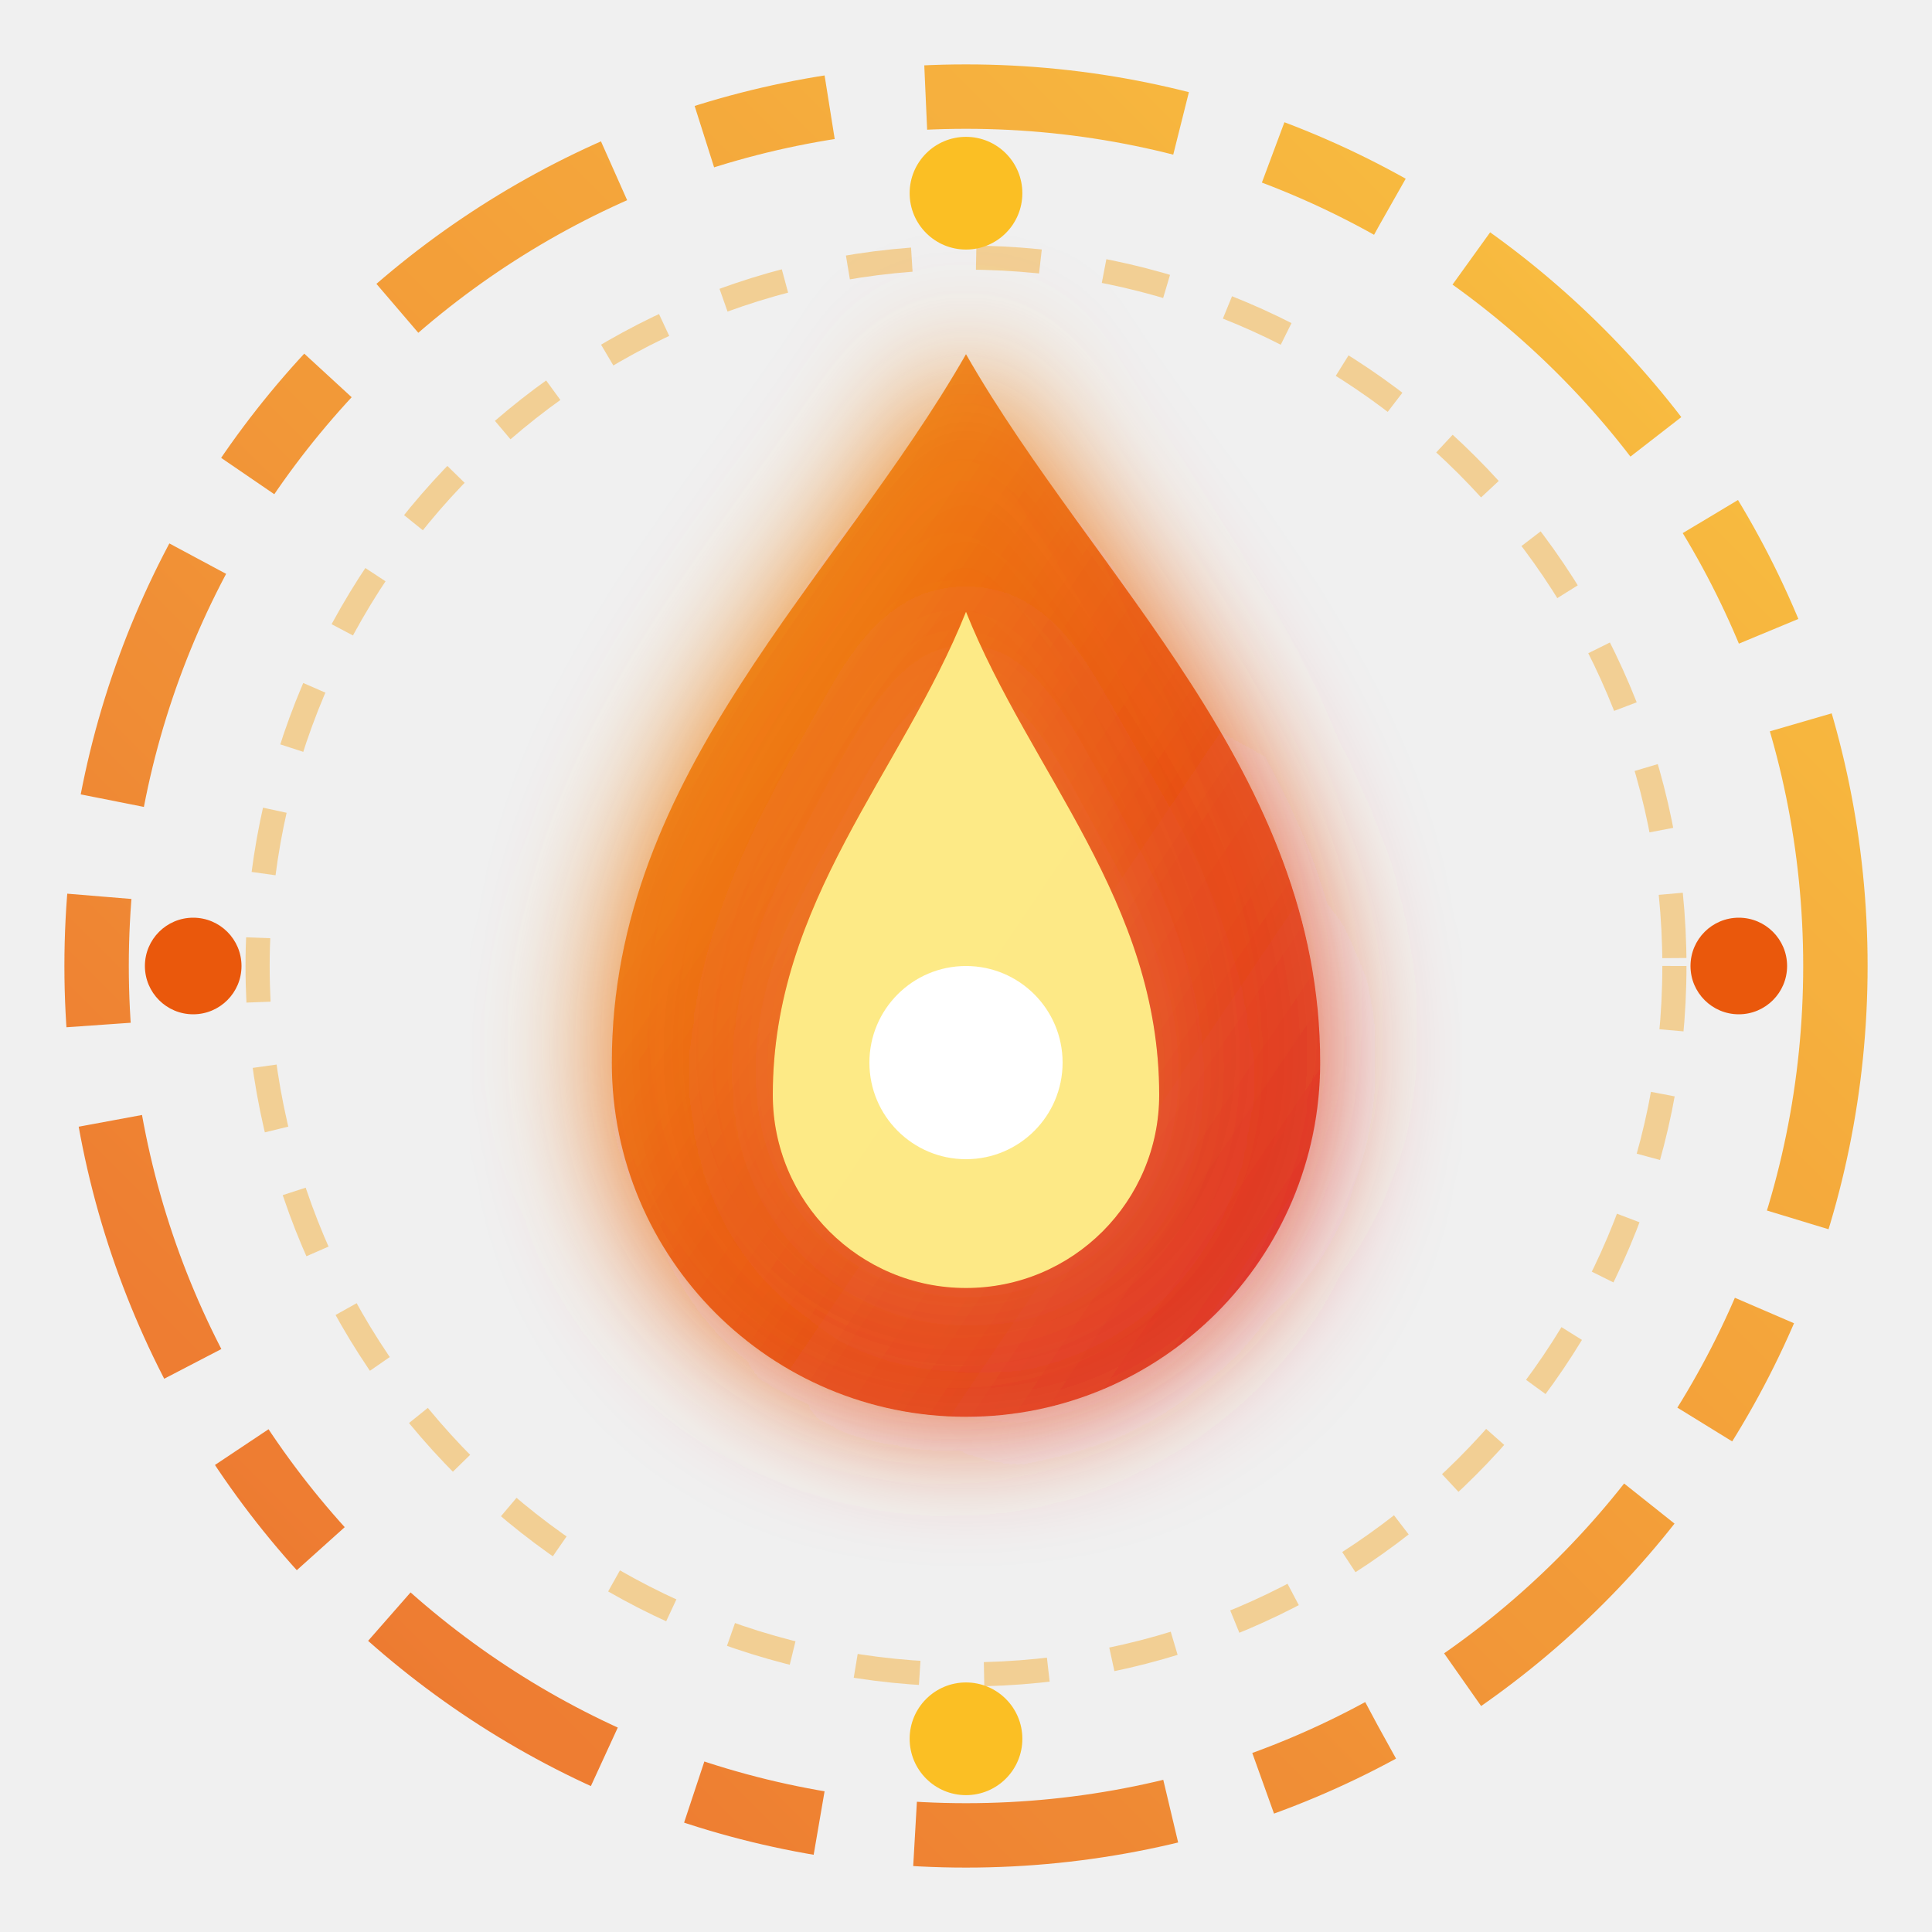
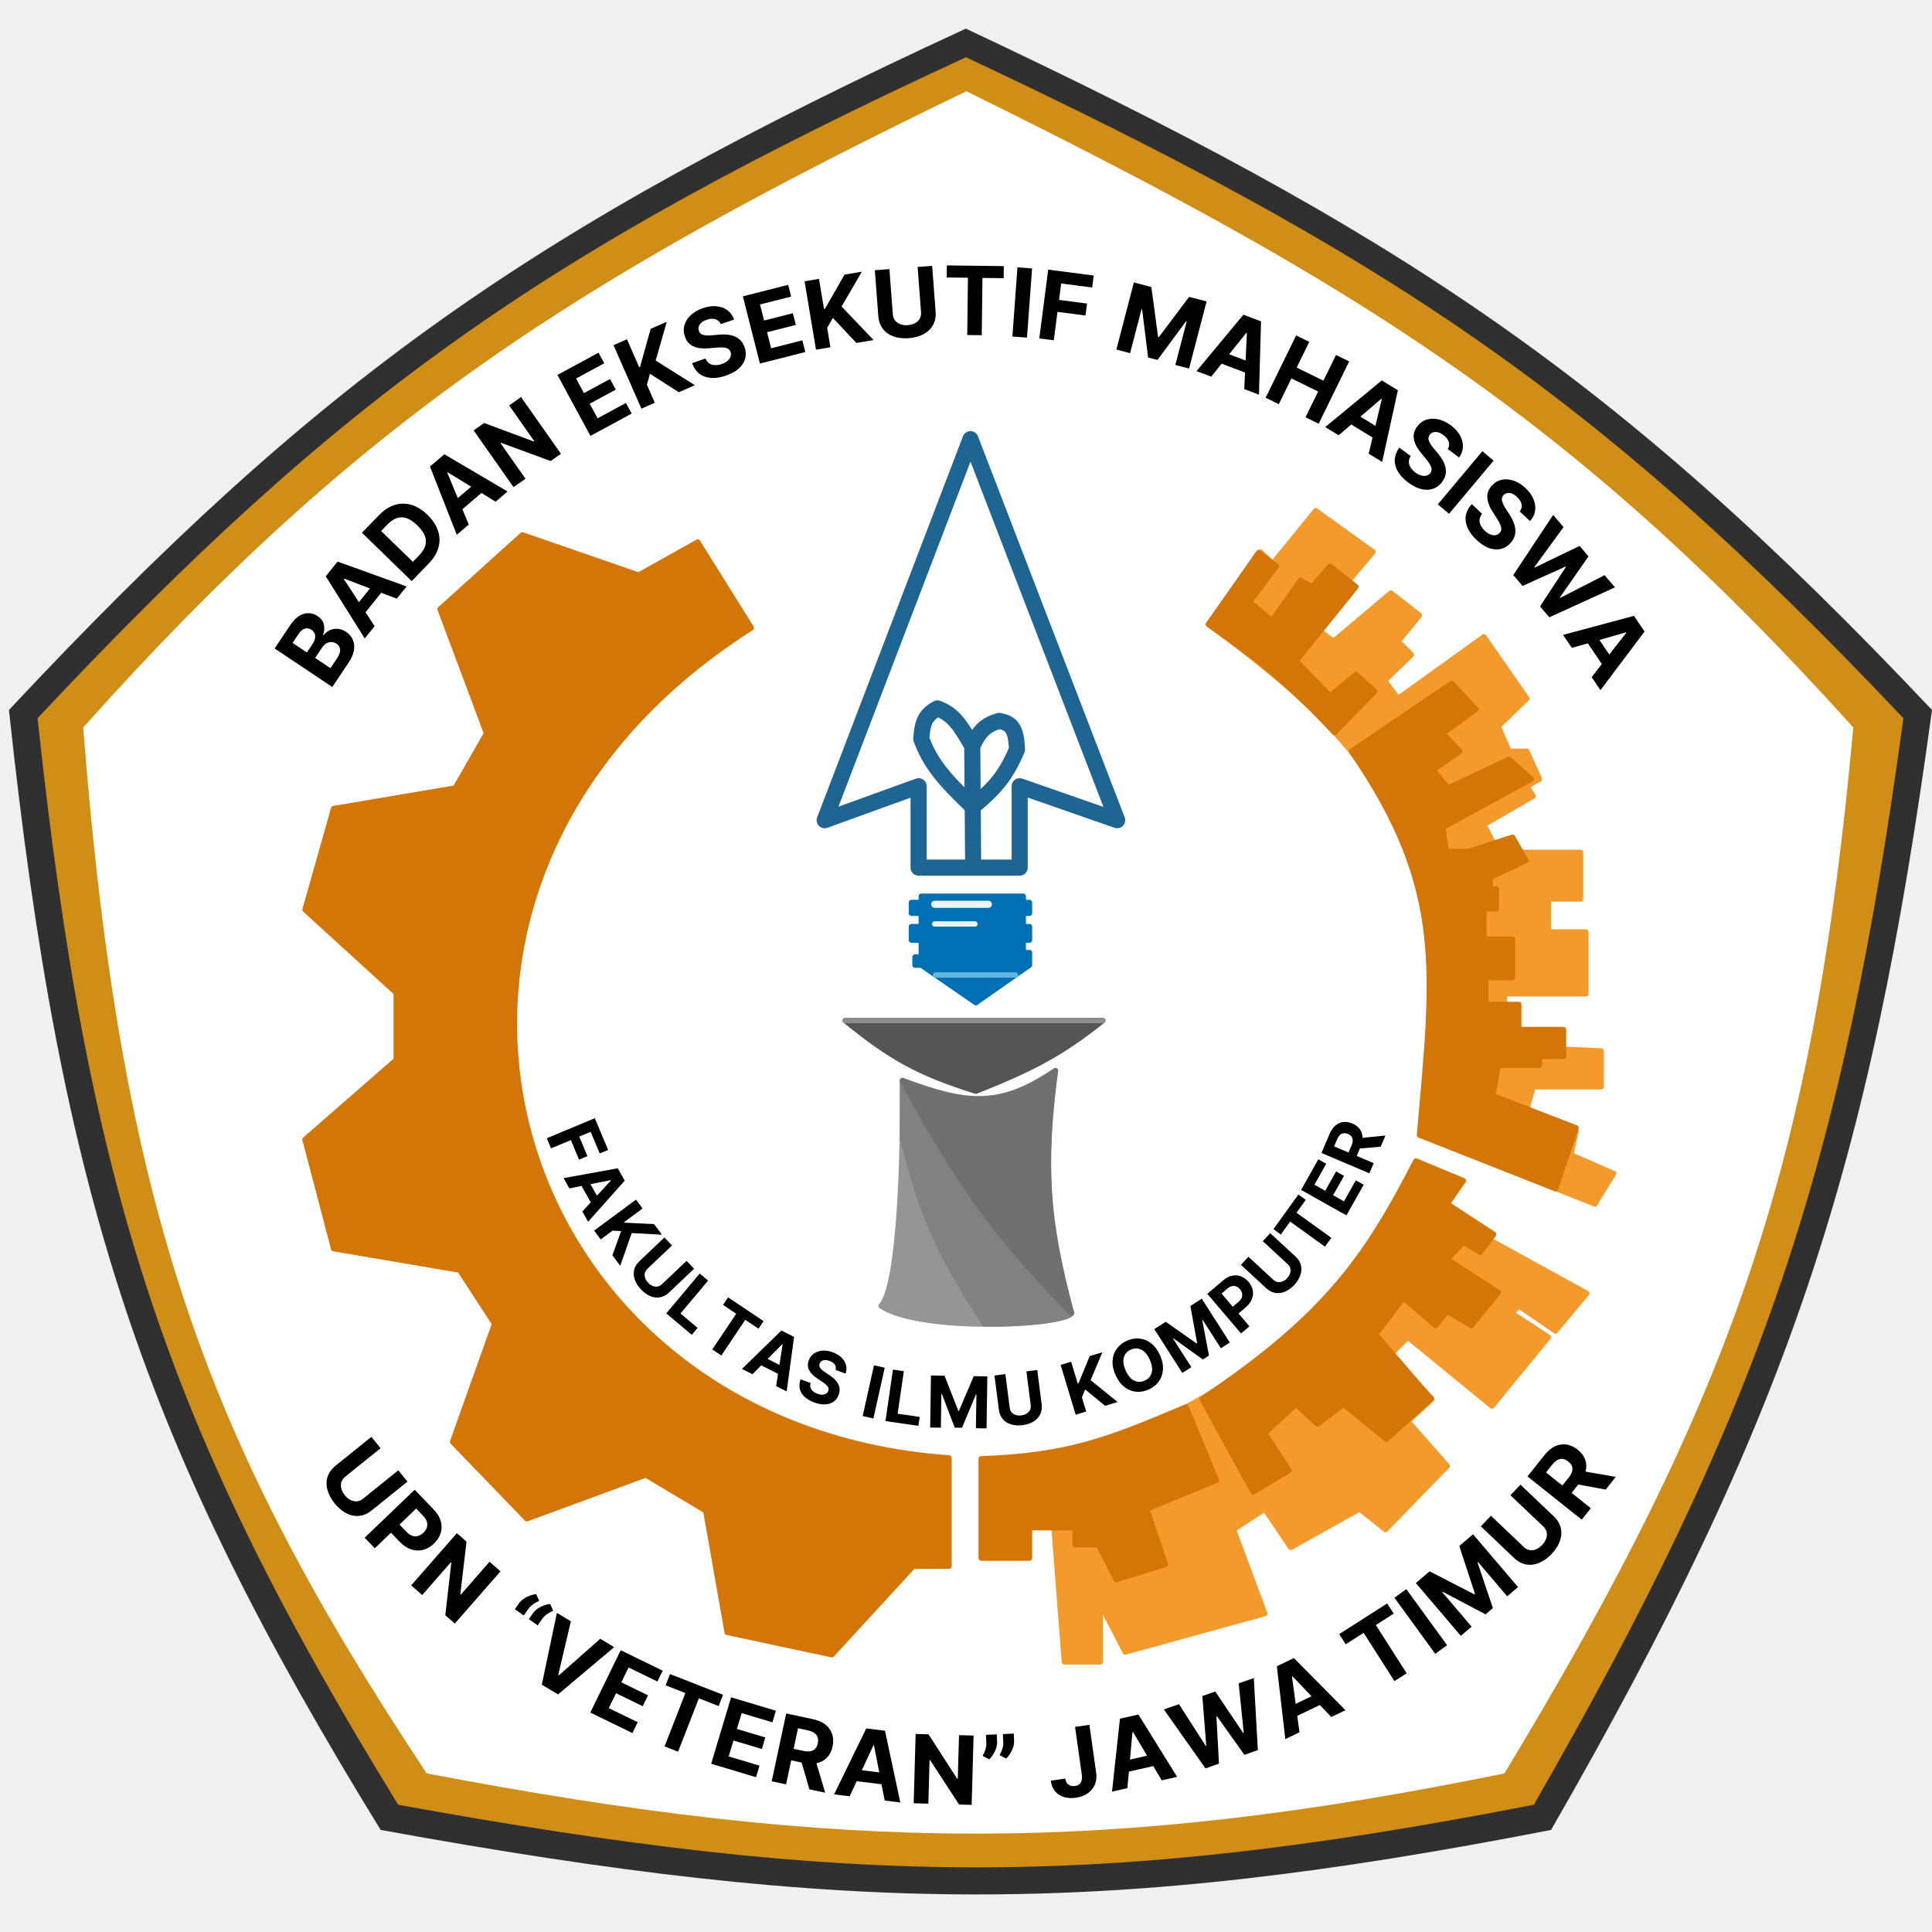
- <svg xmlns="http://www.w3.org/2000/svg" viewBox="0 0 120 120" fill="none">
+ <svg xmlns="http://www.w3.org/2000/svg" width="1080" height="1080" viewBox="0 0 1080 1080" fill="none">
+   <g clip-path="url(#clip0_919_3)">
+     <path d="M1080 396.874C902.328 208.668 780.674 129.316 539.923 16C295.999 128.501 178.579 211.586 5 396.874C34.211 669.773 79.874 806.742 212.781 1022.94C474.888 1070.65 618.242 1071.39 867.066 1022.94C999.37 792.604 1044.89 655.21 1080 396.874Z" fill="black" fill-opacity="0.8" />
+     <path d="M1064 401.5C891.617 218.914 773.584 141.932 540 32C303.337 141.142 189.412 221.746 21 401.5C49.341 666.25 93.645 799.129 222.596 1008.87C476.901 1055.16 615.987 1055.87 857.404 1008.87C985.77 785.413 1029.94 652.121 1064 401.5Z" fill="#D18E17" />
+     <path d="M1036 406.677C877.831 230.922 754.53 156.819 540.206 51C323.057 156.059 201.026 233.647 46.5 406.677C67.621 676.557 115.13 804.987 238.5 991.325C471.836 1035.88 619.489 1036.57 841 991.325C968.807 779.675 1013.76 651.022 1036 406.677Z" fill="white" />
+     <path d="M185.758 384.042L153.529 362.501L162.154 349.605C164.529 346.053 167.086 343.897 169.82 343.147C172.56 342.386 175.133 342.808 177.55 344.417C179.456 345.683 180.623 347.261 181.05 349.147C181.482 351.037 181.331 352.938 180.591 354.855L180.904 355.063C181.779 353.886 182.893 352.975 184.237 352.334C185.596 351.683 187.076 351.407 188.675 351.501C190.284 351.584 191.888 352.157 193.487 353.209C195.195 354.365 196.43 355.813 197.195 357.563C197.971 359.303 198.195 361.251 197.862 363.417C197.539 365.574 196.576 367.855 194.966 370.272L185.758 384.042ZM184.716 373.522L188.445 367.959C189.706 366.042 190.263 364.412 190.112 363.063C189.971 361.72 189.3 360.641 188.091 359.834C186.758 358.933 185.346 358.678 183.862 359.063C182.362 359.438 181.07 360.449 179.987 362.084L176.154 367.813L184.716 373.522ZM171.55 364.73L174.925 359.667C175.873 358.266 176.289 356.855 176.175 355.438C176.065 354.022 175.373 352.891 174.091 352.042C172.94 351.282 171.732 351.074 170.466 351.417C169.19 351.766 168.044 352.699 167.029 354.209L163.57 359.397L171.55 364.73Z" fill="black" />
+     <path d="M209.408 350.04L203.887 356.873L182.095 322.165L188.72 313.936L227.304 327.832L221.783 334.665L213.095 331.373L204.345 342.248L209.408 350.04ZM200.637 336.602L206.804 328.957L192.408 323.457L192.22 323.686L200.637 336.602Z" fill="black" />
+     <path d="M239.686 314.972L230.123 324.826L202.332 297.805L211.977 287.867C214.701 285.076 217.597 283.211 220.665 282.263C223.738 281.305 226.832 281.294 229.957 282.222C233.092 283.154 236.108 285.024 238.998 287.826C241.884 290.649 243.837 293.612 244.852 296.722C245.879 299.836 245.962 302.951 245.102 306.076C244.238 309.19 242.436 312.154 239.686 314.972ZM230.79 314.055L234.415 310.326C236.957 307.701 238.175 305.029 238.082 302.305C237.983 299.586 236.384 296.716 233.29 293.701C230.191 290.701 227.29 289.196 224.582 289.18C221.863 289.169 219.238 290.466 216.707 293.076L213.061 296.826L230.79 314.055Z" fill="black" />
+     <path d="M262.03 293.245L255.343 298.953L240.363 260.786L248.384 253.932L283.738 274.745L277.051 280.453L269.134 275.578L258.488 284.661L262.03 293.245ZM255.905 278.432L263.384 272.057L250.238 263.995L250.03 264.182L255.905 278.432Z" fill="black" />
+     <path d="M291.272 221.959L313.563 253.667L307.792 257.73L279.959 247.48L279.73 247.647L293.751 267.605L287.063 272.313L264.772 240.605L270.647 236.459L298.355 246.792L298.647 246.584L284.626 226.647L291.272 221.959Z" fill="black" />
+     <path d="M330.062 243.672L311.604 209.589L334.583 197.151L337.791 203.068L322.02 211.61L326.416 219.756L341 211.86L344.229 217.797L329.645 225.693L334.062 233.839L349.895 225.256L353.104 231.193L330.062 243.672Z" fill="black" />
+     <path d="M358.549 228.449L342.966 192.949L350.466 189.657L357.32 205.303L357.799 205.095L363.716 183.824L372.716 179.886L366.529 201.553L388.445 215.324L379.487 219.261L363.341 208.949L361.612 215.074L366.049 225.157L358.549 228.449Z" fill="black" />
+     <path d="M402.938 181.179C402.313 179.794 401.313 178.882 399.938 178.45C398.574 178.007 396.964 178.106 395.105 178.742C393.214 179.382 391.897 180.273 391.147 181.408C390.397 182.533 390.22 183.69 390.626 184.867C391.053 186.19 391.959 186.987 393.334 187.263C394.72 187.544 396.277 187.596 398.001 187.429L401.563 187.096C403.855 186.862 405.98 186.919 407.938 187.263C409.897 187.596 411.589 188.32 413.022 189.429C414.464 190.528 415.532 192.091 416.23 194.117C417.365 197.492 417.022 200.606 415.188 203.45C413.355 206.283 410.193 208.466 405.709 209.992C401.277 211.507 397.386 211.7 394.042 210.575C390.693 209.45 388.308 206.924 386.876 202.992L394.376 200.429C395.136 202.237 396.334 203.377 397.959 203.846C399.584 204.304 401.407 204.195 403.438 203.513C405.407 202.835 406.839 201.877 407.73 200.638C408.615 199.403 408.839 198.117 408.397 196.783C407.964 195.549 407.095 194.778 405.792 194.471C404.485 194.169 402.756 194.117 400.605 194.325L396.272 194.7C392.923 195.007 390.074 194.658 387.73 193.658C385.386 192.658 383.761 190.804 382.855 188.096C382.079 185.888 382.011 183.742 382.647 181.658C383.272 179.575 384.48 177.716 386.272 176.075C388.053 174.44 390.277 173.158 392.959 172.242C395.678 171.315 398.22 170.966 400.584 171.2C402.943 171.44 404.97 172.195 406.667 173.471C408.36 174.752 409.595 176.471 410.376 178.638L402.938 181.179Z" fill="black" />
+     <path d="M424.794 203.232L415.273 165.649L440.606 159.232L442.252 165.774L424.856 170.191L427.127 179.17L443.211 175.086L444.877 181.628L428.794 185.711L431.065 194.691L448.502 190.253L450.169 196.795L424.794 203.232Z" fill="black" />
+     <path d="M456.15 195.468L449.754 157.239L457.817 155.885L460.629 172.718L461.15 172.635L472.108 153.51L481.775 151.885L470.462 171.364L488.337 190.093L478.692 191.697L465.587 177.718L462.4 183.239L464.212 194.114L456.15 195.468Z" fill="black" />
+     <path d="M512.954 149.227L521.079 148.623L523.016 174.185C523.235 177.102 522.735 179.633 521.516 181.769C520.308 183.909 518.537 185.597 516.204 186.831C513.881 188.071 511.152 188.805 508.016 189.039C504.902 189.279 502.099 188.966 499.599 188.102C497.099 187.227 495.089 185.826 493.579 183.894C492.063 181.966 491.193 179.539 490.974 176.623L489.037 151.06L497.183 150.435L499.099 175.727C499.251 177.784 500.12 179.347 501.704 180.414C503.297 181.487 505.214 181.935 507.454 181.769C509.756 181.602 511.605 180.867 512.995 179.56C514.396 178.258 515.021 176.576 514.87 174.519L512.954 149.227Z" fill="black" />
+     <path d="M529.213 155.111L529.296 148.361L561.129 148.757L561.046 155.507L549.192 155.361L548.796 187.382L540.692 187.278L541.088 155.257L529.213 155.111Z" fill="black" />
+     <path d="M576.935 150.057L574.101 188.723L565.935 188.119L568.768 149.453L576.935 150.057Z" fill="black" />
+     <path d="M580.972 189.189L585.951 150.73L611.388 154.022L610.534 160.73L593.201 158.48L592.013 167.647L607.659 169.689L606.784 176.376L591.138 174.334L589.076 190.23L580.972 189.189Z" fill="black" />
+     <path d="M633.848 157.898L643.619 160.439L647.369 188.356L647.806 188.46L664.723 165.96L674.494 168.502L664.702 206.023L657.015 204.023L663.39 179.606L663.077 179.523L647.035 201.21L641.806 199.856L638.452 172.981L638.119 172.898L631.723 197.419L624.056 195.419L633.848 157.898Z" fill="black" />
+     <path d="M677.083 210.557L668.854 207.473L695.062 175.911L704.937 179.64L703.771 220.619L695.542 217.515L695.979 208.244L682.896 203.307L677.083 210.557ZM687.104 198.036L696.292 201.515L697.021 186.098L696.75 185.994L687.104 198.036Z" fill="black" />
+     <path d="M707.504 222.341L724.545 187.508L731.899 191.112L724.858 205.487L739.795 212.8L746.837 198.425L754.191 202.029L737.149 236.862L729.795 233.258L736.837 218.862L721.899 211.55L714.858 225.946L707.504 222.341Z" fill="black" />
+     <path d="M748.29 243.319L740.79 238.735L772.436 212.652L781.436 218.173L772.623 258.215L765.123 253.61L767.269 244.569L755.352 237.277L748.29 243.319ZM760.477 232.902L768.873 238.048L772.457 223.027L772.207 222.881L760.477 232.902Z" fill="black" />
+     <path d="M809.332 251.051C810.108 249.733 810.291 248.394 809.874 247.03C809.457 245.655 808.457 244.384 806.874 243.217C805.275 242.025 803.796 241.441 802.436 241.467C801.072 241.499 800.02 242.009 799.27 243.009C798.436 244.108 798.296 245.311 798.853 246.613C799.405 247.921 800.239 249.228 801.353 250.53L803.666 253.259C805.166 255.025 806.322 256.811 807.145 258.613C807.978 260.415 808.343 262.223 808.249 264.03C808.166 265.832 807.483 267.603 806.207 269.342C804.082 272.186 801.332 273.665 797.957 273.78C794.593 273.889 791.009 272.535 787.207 269.717C783.426 266.926 781.051 263.827 780.082 260.426C779.108 257.04 779.822 253.634 782.228 250.217L788.603 254.947C787.546 256.587 787.291 258.212 787.832 259.822C788.374 261.431 789.499 262.868 791.207 264.134C792.884 265.384 794.489 266.019 796.02 266.051C797.546 266.077 798.733 265.53 799.582 264.405C800.343 263.332 800.478 262.176 799.978 260.926C799.489 259.686 798.561 258.249 797.186 256.592L794.416 253.217C792.249 250.65 790.905 248.113 790.395 245.613C789.895 243.113 790.499 240.728 792.207 238.447C793.593 236.546 795.322 235.269 797.395 234.613C799.478 233.947 801.697 233.884 804.061 234.426C806.421 234.957 808.739 236.066 811.02 237.759C813.322 239.467 815.046 241.363 816.186 243.447C817.322 245.519 817.853 247.613 817.77 249.738C817.697 251.863 816.989 253.863 815.645 255.738L809.332 251.051Z" fill="black" />
+     <path d="M834.932 257.494L810.015 287.203L803.744 281.932L828.661 252.224L834.932 257.494Z" fill="black" />
+     <path d="M849.559 285.893C850.486 284.674 850.83 283.362 850.58 281.956C850.33 280.555 849.486 279.18 848.059 277.831C846.611 276.456 845.21 275.7 843.851 275.56C842.502 275.424 841.398 275.805 840.538 276.706C839.59 277.695 839.314 278.867 839.705 280.226C840.09 281.575 840.768 282.971 841.726 284.414L843.684 287.393C844.945 289.32 845.882 291.232 846.497 293.122C847.106 295.008 847.257 296.851 846.955 298.643C846.648 300.435 845.757 302.112 844.288 303.685C841.83 306.253 838.919 307.383 835.559 307.081C832.195 306.789 828.794 305.018 825.351 301.768C821.945 298.544 819.96 295.185 819.393 291.685C818.835 288.2 819.955 284.909 822.747 281.81L828.518 287.268C827.278 288.784 826.83 290.362 827.163 292.018C827.507 293.669 828.46 295.232 830.018 296.706C831.528 298.133 833.038 298.956 834.538 299.164C836.049 299.383 837.299 298.987 838.288 297.976C839.174 297.018 839.445 295.893 839.101 294.601C838.768 293.31 838.007 291.753 836.83 289.935L834.497 286.247C832.648 283.456 831.627 280.789 831.434 278.247C831.236 275.695 832.122 273.388 834.08 271.331C835.689 269.612 837.559 268.549 839.684 268.143C841.82 267.742 844.028 267.95 846.309 268.768C848.585 269.575 850.757 270.95 852.83 272.893C854.913 274.883 856.398 276.971 857.288 279.164C858.174 281.362 858.455 283.508 858.122 285.601C857.788 287.7 856.835 289.591 855.268 291.289L849.559 285.893Z" fill="black" />
+     <path d="M845.928 321.467L868.219 287.863L874.032 294.675L857.699 317.029L857.928 317.279L883.011 305.175L887.99 311.008L872.032 333.904L872.261 334.175L896.969 321.529L902.782 328.342L866.074 345.071L860.886 338.988L875.386 316.904L875.199 316.696L851.115 327.529L845.928 321.467Z" fill="black" />
+     <path d="M878.683 362.178L873.766 354.907L913.391 344.261L919.308 353.032L894.662 385.803L889.745 378.532L895.433 371.199L887.62 359.636L878.683 362.178ZM894.099 357.74L899.599 365.886L909.099 353.74L908.933 353.49L894.099 357.74Z" fill="black" />
+     <path d="M222.653 821.918L227.757 828.251L207.798 844.313C205.507 846.157 203.132 847.188 200.673 847.397C198.226 847.605 195.84 847.095 193.507 845.876C191.173 844.652 189.017 842.819 187.048 840.376C185.09 837.944 183.757 835.449 183.048 832.897C182.351 830.355 182.371 827.907 183.111 825.563C183.845 823.22 185.361 821.121 187.653 819.272L207.611 803.209L212.736 809.584L192.986 825.48C191.371 826.782 190.569 828.397 190.569 830.313C190.58 832.23 191.298 834.063 192.715 835.813C194.158 837.605 195.809 838.709 197.673 839.126C199.548 839.553 201.288 839.115 202.903 837.813L222.653 821.918Z" fill="black" />
+     <path d="M203.845 859.598L231.824 832.765L242.408 843.807C244.449 845.921 245.783 848.109 246.408 850.369C247.033 852.635 247.012 854.848 246.345 857.015C245.678 859.166 244.408 861.129 242.533 862.911C240.684 864.687 238.663 865.853 236.47 866.411C234.288 866.963 232.074 866.869 229.824 866.119C227.574 865.379 225.413 863.937 223.345 861.786L218.574 856.807L209.512 865.494L203.845 859.598ZM223.324 852.244L227.178 856.265C228.803 857.958 230.449 858.807 232.116 858.807C233.793 858.817 235.324 858.161 236.699 856.827C238.1 855.494 238.824 854.004 238.866 852.348C238.908 850.682 238.105 848.994 236.47 847.286L232.637 843.286L223.324 852.244Z" fill="black" />
+     <path d="M279.768 878.398L254.247 907.586L248.935 902.94L252.289 873.482L252.081 873.273L236.018 891.627L229.852 886.252L255.372 857.065L260.789 861.794L257.331 891.148L257.602 891.398L273.643 873.044L279.768 878.398Z" fill="black" />
+     <path d="M287.799 899.567L290.154 896.212C290.82 895.285 291.685 894.452 292.758 893.712C293.825 892.978 294.977 892.389 296.216 891.942C297.45 891.499 298.622 891.233 299.737 891.15L301.424 894.921C300.2 895.421 299.06 896.041 298.008 896.775C296.95 897.499 295.992 898.473 295.133 899.692L292.758 903.067L287.799 899.567ZM295.612 905.087L297.966 901.733C298.633 900.806 299.497 899.973 300.57 899.233C301.654 898.483 302.805 897.889 304.029 897.442C305.263 896.999 306.445 896.733 307.57 896.65L309.237 900.421C308.029 900.921 306.888 901.541 305.82 902.275C304.763 902.999 303.805 903.973 302.945 905.192L300.57 908.567L295.612 905.087Z" fill="black" />
+     <path d="M319.124 906.294L312.04 936.377L312.353 936.565L335.54 916.107L343.332 920.773L311.936 947.19L302.874 941.752L311.311 901.607L319.124 906.294Z" fill="black" />
+     <path d="M329.994 957.334L346.973 922.48L370.453 933.918L367.494 939.98L351.369 932.126L347.328 940.438L362.244 947.709L359.286 953.793L344.369 946.522L340.307 954.855L356.494 962.73L353.536 968.793L329.994 957.334Z" fill="black" />
+     <path d="M372.079 942.109L374.538 935.818L404.183 947.401L401.725 953.693L390.683 949.38L379.038 979.213L371.496 976.255L383.142 946.422L372.079 942.109Z" fill="black" />
+     <path d="M397.555 985.954L408.68 948.808L433.721 956.308L431.784 962.787L414.596 957.641L411.93 966.495L427.805 971.245L425.888 977.704L410.013 972.954L407.346 981.849L424.575 987.016L422.638 993.474L397.555 985.954Z" fill="black" />
+     <path d="M431.39 995.755L439.494 957.838L454.453 961.026C458.755 961.942 461.854 963.786 463.744 966.546C465.645 969.296 466.203 972.557 465.411 976.317C464.854 978.901 463.796 980.994 462.244 982.588C460.687 984.171 458.734 985.208 456.39 985.692L461.286 1002.13L452.453 1000.25L448.119 985.276L442.286 984.026L439.411 997.463L431.39 995.755ZM443.661 977.588L449.099 978.755C453.651 979.729 456.333 978.333 457.14 974.567C457.958 970.682 456.083 968.244 451.515 967.255L446.099 966.109L443.661 977.588Z" fill="black" />
+     <path d="M474.972 1004.14L466.264 1003.06L484.243 966.202L494.722 967.494L503.284 1007.6L494.555 1006.51L492.764 997.411L478.889 995.702L474.972 1004.14ZM481.764 989.577L491.514 990.786L488.555 975.661L488.264 975.619L481.764 989.577Z" fill="black" />
+     <path d="M544.242 970.191L543.158 1008.94L536.096 1008.73L519.929 983.878L519.638 983.857L518.95 1008.25L510.763 1008.04L511.846 969.295L519.033 969.482L535.054 994.316H535.408L536.096 969.962L544.242 970.191Z" fill="black" />
+     <path d="M557.195 969.517L557.383 973.601C557.435 974.757 557.268 975.945 556.883 977.163C556.492 978.387 555.95 979.554 555.258 980.663C554.575 981.762 553.805 982.705 552.945 983.497L549.299 981.559C549.867 980.517 550.367 979.387 550.799 978.163C551.226 976.929 551.409 975.512 551.341 973.913L551.154 969.788L557.195 969.517ZM566.695 969.08L566.883 973.163C566.935 974.32 566.763 975.507 566.362 976.726C565.971 977.95 565.43 979.116 564.737 980.226C564.055 981.325 563.284 982.267 562.424 983.059L558.779 981.122C559.346 980.08 559.846 978.95 560.279 977.726C560.706 976.507 560.888 975.096 560.82 973.497L560.633 969.372L566.695 969.08Z" fill="black" />
+     <path d="M600.966 965.314L608.987 964.189L612.758 990.981C613.117 993.455 612.867 995.679 612.008 997.647C611.159 999.606 609.826 1001.23 608.008 1002.5C606.185 1003.77 603.977 1004.58 601.383 1004.96C599.06 1005.28 596.904 1005.16 594.904 1004.61C592.914 1004.04 591.248 1003 589.904 1001.48C588.57 999.97 587.727 997.939 587.383 995.397L595.487 994.252C595.706 995.767 596.305 996.887 597.279 997.606C598.248 998.33 599.445 998.595 600.862 998.397C603.945 997.97 605.237 995.871 604.737 992.106L600.966 965.314Z" fill="black" />
+     <path d="M630.204 999.6L621.62 1001.54L626.058 960.767L636.37 958.434L658.016 993.267L649.433 995.225L644.683 987.246L631.058 990.35L630.204 999.6ZM631.662 983.621L641.245 981.434L633.349 968.204L633.058 968.267L631.662 983.621Z" fill="black" />
+     <path d="M673.879 988.544L650.609 955.586L659.067 952.648L674.004 975.961L674.317 975.856L672.109 948.086L679.359 945.565L694.921 968.731L695.254 968.627L692.421 941.002L700.879 938.044L703.15 978.315L695.629 980.94L680.296 959.44L680.004 959.544L681.4 985.898L673.879 988.544Z" fill="black" />
+     <path d="M726.415 968.363L718.499 972.176L713.769 931.446L723.29 926.863L752.124 956.009L744.207 959.821L737.79 953.113L725.186 959.155L726.415 968.363ZM724.29 952.467L733.144 948.196L722.499 937.071L722.228 937.196L724.29 952.467Z" fill="black" />
+     <path d="M752.278 919.164L748.632 913.476L775.445 896.33L779.09 902.018L769.111 908.414L786.34 935.393L779.507 939.747L762.278 912.768L752.278 919.164Z" fill="black" />
+     <path d="M786.123 888.33L808.936 919.663L802.311 924.496L779.498 893.163L786.123 888.33Z" fill="black" />
+     <path d="M791.466 884.946L799.154 878.383L824.195 891.258L824.529 890.987L815.758 864.237L823.445 857.675L848.591 887.175L842.549 892.341L826.174 873.133L825.924 873.341L834.529 898.925L830.424 902.425L806.466 889.8L806.216 890.029L822.654 909.3L816.612 914.446L791.466 884.946Z" fill="black" />
+     <path d="M844.34 835.842L849.965 829.946L868.527 847.613C870.652 849.628 871.975 851.837 872.507 854.238C873.033 856.644 872.845 859.087 871.944 861.571C871.038 864.061 869.507 866.436 867.34 868.696C865.184 870.962 862.892 872.607 860.465 873.633C858.033 874.665 855.611 874.967 853.194 874.55C850.767 874.133 848.486 872.92 846.361 870.904L827.798 853.238L833.444 847.3L851.819 864.779C853.309 866.212 854.991 866.795 856.882 866.529C858.783 866.269 860.507 865.316 862.048 863.675C863.642 862.008 864.527 860.227 864.694 858.321C864.861 856.42 864.199 854.753 862.715 853.321L844.34 835.842Z" fill="black" />
+     <path d="M884.181 849.49L853.869 825.324L863.411 813.365C866.15 809.938 869.176 807.985 872.494 807.511C875.801 807.043 878.952 808.006 881.952 810.407C884.036 812.063 885.437 813.938 886.161 816.032C886.895 818.115 886.952 820.319 886.327 822.636L903.244 825.595L897.598 832.678L882.265 829.865L878.536 834.532L889.286 843.095L884.181 849.49ZM873.39 830.428L876.848 826.074C879.765 822.438 879.718 819.418 876.702 817.011C873.608 814.543 870.598 815.131 867.681 818.782L864.223 823.115L873.39 830.428Z" fill="black" />
+     <path d="M305.682 636.28L332.515 625.072L339.932 642.822L335.244 644.78L330.182 632.697L323.807 635.364L328.369 646.28L323.682 648.239L319.119 637.322L308.036 641.947L305.682 636.28Z" fill="black" />
+     <path d="M318.272 664.328L315.063 658.578L345.313 653.078L349.209 659.995L328.751 682.974L325.522 677.245L330.23 672.099L325.105 662.932L318.272 664.328ZM330.063 661.953L333.688 668.39L341.522 659.89L341.417 659.703L330.063 661.953Z" fill="black" />
+     <path d="M332.142 687.893L355.538 670.602L359.184 675.56L348.851 683.185L349.101 683.498L365.642 684.268L370.017 690.206L353.122 689.289L346.705 707.602L342.33 701.685L347.226 688.185L342.434 687.935L335.788 692.852L332.142 687.893Z" fill="black" />
+     <path d="M383.816 704.805L388.003 709.222L374.066 722.472C372.467 723.982 370.759 724.893 368.941 725.201C367.134 725.518 365.321 725.294 363.503 724.534C361.68 723.768 359.962 722.534 358.337 720.826C356.722 719.128 355.576 717.347 354.899 715.472C354.217 713.607 354.071 711.774 354.462 709.972C354.863 708.18 355.863 706.529 357.462 705.013L371.399 691.763L375.649 696.222L361.858 709.326C360.733 710.393 360.233 711.643 360.358 713.076C360.483 714.503 361.128 715.831 362.295 717.055C363.488 718.305 364.795 719.024 366.212 719.222C367.628 719.414 368.899 718.977 370.024 717.909L383.816 704.805Z" fill="black" />
+     <path d="M372.437 734.204L391.125 711.912L395.833 715.85L380.396 734.266L389.958 742.287L386.708 746.162L372.437 734.204Z" fill="black" />
+     <path d="M404.17 729.459L407.003 725.23L426.837 738.501L424.003 742.73L416.608 737.792L403.253 757.73L398.191 754.334L411.545 734.396L404.17 729.459Z" fill="black" />
+     <path d="M420.647 768.197L414.772 765.238L436.813 743.759L443.897 747.343L439.751 777.822L433.876 774.863L434.918 767.968L425.543 763.238L420.647 768.197ZM429.105 759.655L435.709 762.988L437.48 751.53L437.272 751.426L429.105 759.655Z" fill="black" />
+     <path d="M467.128 765.834C467.419 764.699 467.263 763.689 466.669 762.814C466.07 761.928 465.076 761.23 463.69 760.73C462.284 760.23 461.096 760.142 460.128 760.459C459.154 760.767 458.508 761.355 458.19 762.23C457.826 763.189 457.987 764.079 458.669 764.897C459.346 765.72 460.232 766.47 461.315 767.147L463.565 768.647C465.008 769.564 466.221 770.584 467.211 771.709C468.211 772.824 468.867 774.038 469.19 775.355C469.508 776.678 469.399 778.1 468.857 779.626C467.951 782.126 466.3 783.777 463.899 784.584C461.492 785.402 458.628 785.215 455.294 784.022C451.961 782.824 449.576 781.116 448.149 778.897C446.732 776.663 446.513 774.058 447.503 771.084L453.107 773.084C452.701 774.501 452.867 775.73 453.607 776.772C454.341 777.803 455.466 778.584 456.982 779.126C458.451 779.652 459.737 779.762 460.836 779.459C461.93 779.152 462.659 778.512 463.024 777.522C463.357 776.595 463.211 775.73 462.586 774.939C461.961 774.147 460.966 773.308 459.607 772.418L456.899 770.605C454.784 769.23 453.274 767.704 452.357 766.022C451.451 764.329 451.367 762.475 452.107 760.459C452.69 758.808 453.654 757.522 455.003 756.605C456.346 755.678 457.925 755.147 459.732 755.022C461.55 754.887 463.461 755.178 465.461 755.897C467.487 756.637 469.133 757.626 470.399 758.876C471.675 760.116 472.513 761.501 472.919 763.043C473.32 764.584 473.242 766.183 472.69 767.834L467.128 765.834Z" fill="black" />
+     <path d="M494.574 764.56L488.24 792.935L482.24 791.581L488.574 763.206L494.574 764.56Z" fill="black" />
+     <path d="M494.982 794.382L499.17 765.611L505.253 766.507L501.795 790.277L514.128 792.069L513.399 797.069L494.982 794.382Z" fill="black" />
+     <path d="M520.408 768.92L527.991 769.024L535.72 788.691H536.053L544.345 769.274L551.928 769.399L551.491 798.483L545.533 798.378L545.824 779.462H545.574L537.762 798.128L533.699 798.066L526.47 779.087H526.241L525.949 798.087L519.97 798.003L520.408 768.92Z" fill="black" />
+     <path d="M573.766 766.612L579.828 765.841L582.287 784.924C582.563 787.107 582.287 789.023 581.453 790.674C580.63 792.315 579.375 793.648 577.683 794.674C575.985 795.69 573.974 796.351 571.641 796.653C569.318 796.945 567.203 796.815 565.287 796.258C563.38 795.706 561.818 794.737 560.599 793.362C559.391 791.976 558.646 790.19 558.37 788.008L555.912 768.924L562.016 768.133L564.433 787.008C564.641 788.549 565.354 789.69 566.578 790.424C567.797 791.164 569.25 791.424 570.933 791.216C572.641 790.997 573.995 790.372 574.995 789.341C575.995 788.315 576.391 787.028 576.183 785.487L573.766 766.612Z" fill="black" />
+     <path d="M601.312 790.823L592.896 762.99L598.771 761.198L602.479 773.469L602.854 773.365L609.166 758.073L616.229 755.927L609.666 771.51L624.75 783.719L617.729 785.865L606.646 776.719L604.791 781.115L607.187 789.031L601.312 790.823Z" fill="black" />
+     <path d="M648.432 757.534C649.734 760.425 650.292 763.133 650.099 765.659C649.917 768.191 649.13 770.404 647.745 772.305C646.354 774.212 644.479 775.691 642.12 776.743C639.771 777.8 637.417 778.217 635.057 777.993C632.708 777.758 630.536 776.868 628.536 775.326C626.536 773.774 624.891 771.555 623.599 768.68C622.307 765.795 621.755 763.092 621.932 760.576C622.099 758.066 622.885 755.857 624.286 753.951C625.677 752.034 627.547 750.55 629.891 749.493C632.25 748.441 634.604 748.029 636.953 748.264C639.297 748.488 641.474 749.368 643.474 750.909C645.484 752.441 647.141 754.649 648.432 757.534ZM642.745 760.097C641.479 757.295 639.901 755.425 638.016 754.493C636.125 753.55 634.161 753.534 632.12 754.451C630.078 755.368 628.771 756.847 628.203 758.889C627.651 760.92 628 763.337 629.266 766.139C630.526 768.962 632.104 770.837 633.995 771.764C635.88 772.696 637.849 772.701 639.891 771.784C641.932 770.868 643.229 769.399 643.786 767.368C644.354 765.342 644.005 762.92 642.745 760.097Z" fill="black" />
+     <path d="M645.263 742.98L651.659 738.897L668.93 751.022L669.2 750.835L665.43 730.064L671.805 725.98L687.471 750.48L682.45 753.689L672.263 737.751L672.055 737.897L675.825 757.751L672.409 759.96L655.909 748.126L655.721 748.251L665.971 764.251L660.93 767.48L645.263 742.98Z" fill="black" />
+     <path d="M693.749 745.417L674.895 723.271L683.645 715.813C685.327 714.386 687.03 713.49 688.749 713.125C690.457 712.766 692.103 712.886 693.687 713.479C695.27 714.078 696.692 715.104 697.957 716.563C699.207 718.037 699.989 719.604 700.312 721.271C700.629 722.938 700.457 724.599 699.791 726.25C699.135 727.906 697.957 729.453 696.249 730.896L692.332 734.25L698.437 741.417L693.749 745.417ZM689.124 730.479L692.312 727.771C693.645 726.636 694.343 725.448 694.416 724.208C694.499 722.958 694.072 721.781 693.145 720.667C692.197 719.573 691.119 718.969 689.895 718.854C688.661 718.745 687.364 719.266 685.999 720.417L682.853 723.104L689.124 730.479Z" fill="black" />
+     <path d="M705.907 693.827L710.053 689.348L724.178 702.389C725.803 703.879 726.824 705.525 727.241 707.327C727.668 709.118 727.559 710.952 726.907 712.827C726.267 714.702 725.157 716.504 723.574 718.223C721.975 719.947 720.262 721.202 718.428 721.993C716.605 722.785 714.793 723.046 712.991 722.764C711.173 722.473 709.449 721.587 707.824 720.098L693.699 707.056L697.866 702.535L711.845 715.431C712.986 716.488 714.262 716.905 715.678 716.681C717.095 716.462 718.376 715.733 719.532 714.493C720.699 713.233 721.329 711.884 721.428 710.452C721.538 709.025 721.022 707.78 719.887 706.723L705.907 693.827Z" fill="black" />
+     <path d="M715.993 690.097L711.868 687.118L725.806 667.743L729.931 670.722L724.743 677.93L744.223 691.951L740.66 696.889L721.181 682.868L715.993 690.097Z" fill="black" />
+     <path d="M752.677 679.411L727.323 665.161L736.948 648.057L741.385 650.536L734.781 662.265L740.802 665.661L746.906 654.828L751.323 657.307L745.219 668.14L751.281 671.557L757.906 659.807L762.323 662.286L752.677 679.411Z" fill="black" />
+     <path d="M765.488 655.89L738.717 644.515L743.217 633.931C744.509 630.89 746.301 628.869 748.592 627.869C750.884 626.869 753.363 626.942 756.03 628.077C757.853 628.843 759.238 629.911 760.196 631.286C761.155 632.65 761.644 634.239 761.655 636.056L774.467 634.765L771.801 641.015L760.155 642.036L758.405 646.181L767.905 650.223L765.488 655.89ZM753.863 644.265L755.488 640.411C756.853 637.202 756.207 635.036 753.551 633.911C750.816 632.744 748.759 633.78 747.384 637.015L745.78 640.827L753.863 644.265Z" fill="black" />
+     <path d="M406.5 912.5L394.5 844.5L361 824.5L294.5 849L253 806L276.5 740L257 710L186.5 698L170.5 637L221.5 592.5V555L170.5 508.5L186.5 452L254.5 440.5L272 410L246 340.5L292 299L357 321.5L390 303L420 351C191.738 495.972 277.995 797.026 530.5 815V875.5H510.5L465 925L406.5 912.5Z" fill="#D37507" stroke="#D37507" stroke-width="3" stroke-linejoin="round" />
+     <path d="M595 929L586 813C652.626 798.578 715.877 771.115 787 668L887 723L869.5 744L849 730L845 734L865.5 747.5L834 786L787 747.5L777 757.5L800.5 782L787 794.5L809 819.5L774.5 855L760 843.5L721.5 865L707 843.5L689.5 855L707 902L629 923.5L615 896.5V929H595Z" fill="#F4992B" stroke="#F4992B" stroke-width="3" stroke-linejoin="round" />
+     <path d="M891.5 673L796.5 635.5C816 480 778.367 423.907 675.5 349L704.5 308.5L711.5 315L735.5 285.5L767.5 308.5L733 349.5L745.5 358.5L777.5 331.5L793.5 344L781.5 358.5L789 366L774 380.5L781.5 390.5L829.5 356L853.5 390.5L837.5 406L843.5 420H853.5L860.5 435.5L853.5 439.5L857 445L829.5 461L837.5 476.5H883.5V502.5H865.5V521H886.5V555.5H841V585L895 587.5V607.5H857L853.5 620L881 632.5L878 645.5L902 656L891.5 673Z" fill="#F4992B" stroke="#F4992B" stroke-width="3" stroke-linejoin="round" />
+     <path d="M548.5 871V815.5C598.911 813.609 620.668 804.217 663 786.5L680 827.5L641 843.5L651.5 874.5L624 883L614 863.5H601V854H575.5V871H548.5Z" fill="#D37507" stroke="#D37507" stroke-width="3" stroke-linejoin="round" />
+     <path d="M700.5 834L672 782C743.137 734.524 764.953 700.318 791.5 649L818 660L809 673L835 690L827.5 700L818 694.5L809 704L837.5 722.5L822.5 741L809 733L802.5 741L784.5 725.5L769 746L800 782L775 804.5L751 785L736.5 796L724.5 785L707 801L720.5 822L700.5 834Z" fill="#D37507" stroke="#D37507" stroke-width="3" stroke-linejoin="round" />
+     <path d="M869.5 664.5L793.5 634.5C801.5 542.5 808.5 497 755.5 420L811.5 382L825 396.5L806.5 410L816 420L801 430.5L809.5 440.5L843.5 424.5L856 435.5L806.5 462.5L808.5 476H821L845.5 468L853 481L833 490.5V497H836.5V508H829.5V525H845.5V546.5H830.5V561.5H849V575.5H874V590.5H860.5V595.5H837.5L834.5 612.5L881 630.5L869.5 664.5Z" fill="#D37507" stroke="#D37507" stroke-width="3" stroke-linejoin="round" />
+     <path d="M768.5 386.5L746 409.5C721.954 383.739 706.272 370.643 675.5 349L703.5 309L713.5 316.5L698.5 336.5L711 347L727 324.5L733.5 328L743.5 316.5L758 328L724.5 369.5L743.5 389L758 377L768.5 386.5Z" fill="#D37507" stroke="#D37507" stroke-width="3" stroke-linejoin="round" />
+     <path d="M492.5 730C503.3 718.8 505 641.333 504.5 604C537.465 620.488 556.15 620.861 590 598.5C580.5 659.5 590 711 599 734C595.245 741.174 514.111 744.718 492.5 730Z" fill="#959595" stroke="#959595" stroke-width="3" stroke-linejoin="round" />
+     <path d="M504.5 636C514.812 678.034 524.443 700.431 550.5 740C573.5 740.5 597 737.5 599 734C554.25 685.799 533.332 657.287 504.5 604.5V636Z" fill="#818181" stroke="#818181" stroke-width="3" stroke-linejoin="round" />
+     <path d="M599 734C557.523 691.851 535.812 661.979 504.5 604C538.624 616.638 557.99 620.386 590 598.5C583.034 651.543 584.915 681.63 599 734Z" fill="#707070" stroke="#707070" stroke-width="3" stroke-linejoin="round" />
+     <path d="M616.5 570.5H472.5C497.199 590.667 512.849 599.733 545.5 610C577.929 597.168 593.679 588.633 616.5 570.5Z" fill="#555555" stroke="#555555" stroke-width="3" stroke-linejoin="round" />
+     <path d="M472.5 570.5H616.5" stroke="#8E8E8E" stroke-width="3" stroke-linecap="round" stroke-linejoin="round" />
+     <path d="M572 501H515V504.5H509.5V510.5H515V518H509.5V525.5H515V535H511.5V539.5H515L545.5 560.5L575.5 539.5V532.5H572V525.5H575.5V518H572V510.5H575.5V504.5H572V501Z" fill="#016FB4" stroke="#016FB4" stroke-width="3" stroke-linejoin="round" />
+     <path d="M523 545H567.649" stroke="#62B6DE" stroke-width="3" stroke-linecap="round" stroke-linejoin="round" />
+     <path d="M522.5 516.5H545" stroke="#EBF3F5" stroke-width="3" stroke-linecap="round" stroke-linejoin="round" />
+     <path d="M522.5 505.5H552.5" stroke="#EBF3F5" stroke-width="4" stroke-linecap="round" stroke-linejoin="round" />
+     <path d="M570 485H513.5V439.5L461 458.5L542.5 245.5L624.5 458.5L570 439.5V485Z" stroke="#1F6593" stroke-width="9" stroke-linejoin="round" />
+     <path d="M544 485L543.75 451M543.5 417C547.629 408.418 550.86 405.255 558.5 403C565.611 404.261 568.03 407.406 568.5 419C562.106 433.955 556.16 440.565 543.75 451M543.5 417L543.75 451M543.5 417C536.82 405.412 532.981 399.257 524 396C517.409 399.648 515.619 403.546 515 413C520.102 426.837 527.471 435.333 543.75 451" stroke="#1F6593" stroke-width="9" stroke-linejoin="round" />
+   </g>
  <defs>
-     <linearGradient id="aetherionGrad" x1="0%" y1="0%" x2="100%" y2="100%">
-       <stop offset="0%" stop-color="#F59E0B" />
-       <stop offset="50%" stop-color="#EA580C" />
-       <stop offset="100%" stop-color="#DC2626" />
-     </linearGradient>
-     <linearGradient id="ringGrad" x1="100%" y1="0%" x2="0%" y2="100%">
-       <stop offset="0%" stop-color="#FBBF24" />
-       <stop offset="100%" stop-color="#EA580C" />
-     </linearGradient>
-     <filter id="glow" x="-20%" y="-20%" width="140%" height="140%">
-       <feGaussianBlur stdDeviation="4" result="blur" />
-       <feComposite in="SourceGraphic" in2="blur" operator="over" />
-     </filter>
+     <clipPath id="clip0_919_3">
+       <rect width="1080" height="1080" fill="white" />
+     </clipPath>
  </defs>
-   <circle cx="60" cy="60" r="54" stroke="url(#ringGrad)" stroke-width="4" stroke-dasharray="16 6 8 6" opacity="0.85" />
-   <circle cx="60" cy="60" r="44" stroke="#F59E0B" stroke-width="1.5" stroke-dasharray="4 4" opacity="0.4" />
-   <g filter="url(#glow)">
-     <path d="M60 22 C68 36 82 48 82 66 C82 78.15 72.15 88 60 88 C47.85 88 38 78.15 38 66 C38 48 52 36 60 22 Z" fill="url(#aetherionGrad)" opacity="0.9" />
-     <path d="M60 38 C64 48 72 56 72 68 C72 74.63 66.63 80 60 80 C53.37 80 48 74.63 48 68 C48 56 56 48 60 38 Z" fill="#FEF08A" opacity="0.95" />
-     <circle cx="60" cy="66" r="6" fill="#FFFFFF" />
-   </g>
-   <circle cx="60" cy="12" r="3.5" fill="#FBBF24" />
-   <circle cx="108" cy="60" r="3" fill="#EA580C" />
-   <circle cx="12" cy="60" r="3" fill="#EA580C" />
-   <circle cx="60" cy="108" r="3.5" fill="#FBBF24" />
</svg>
